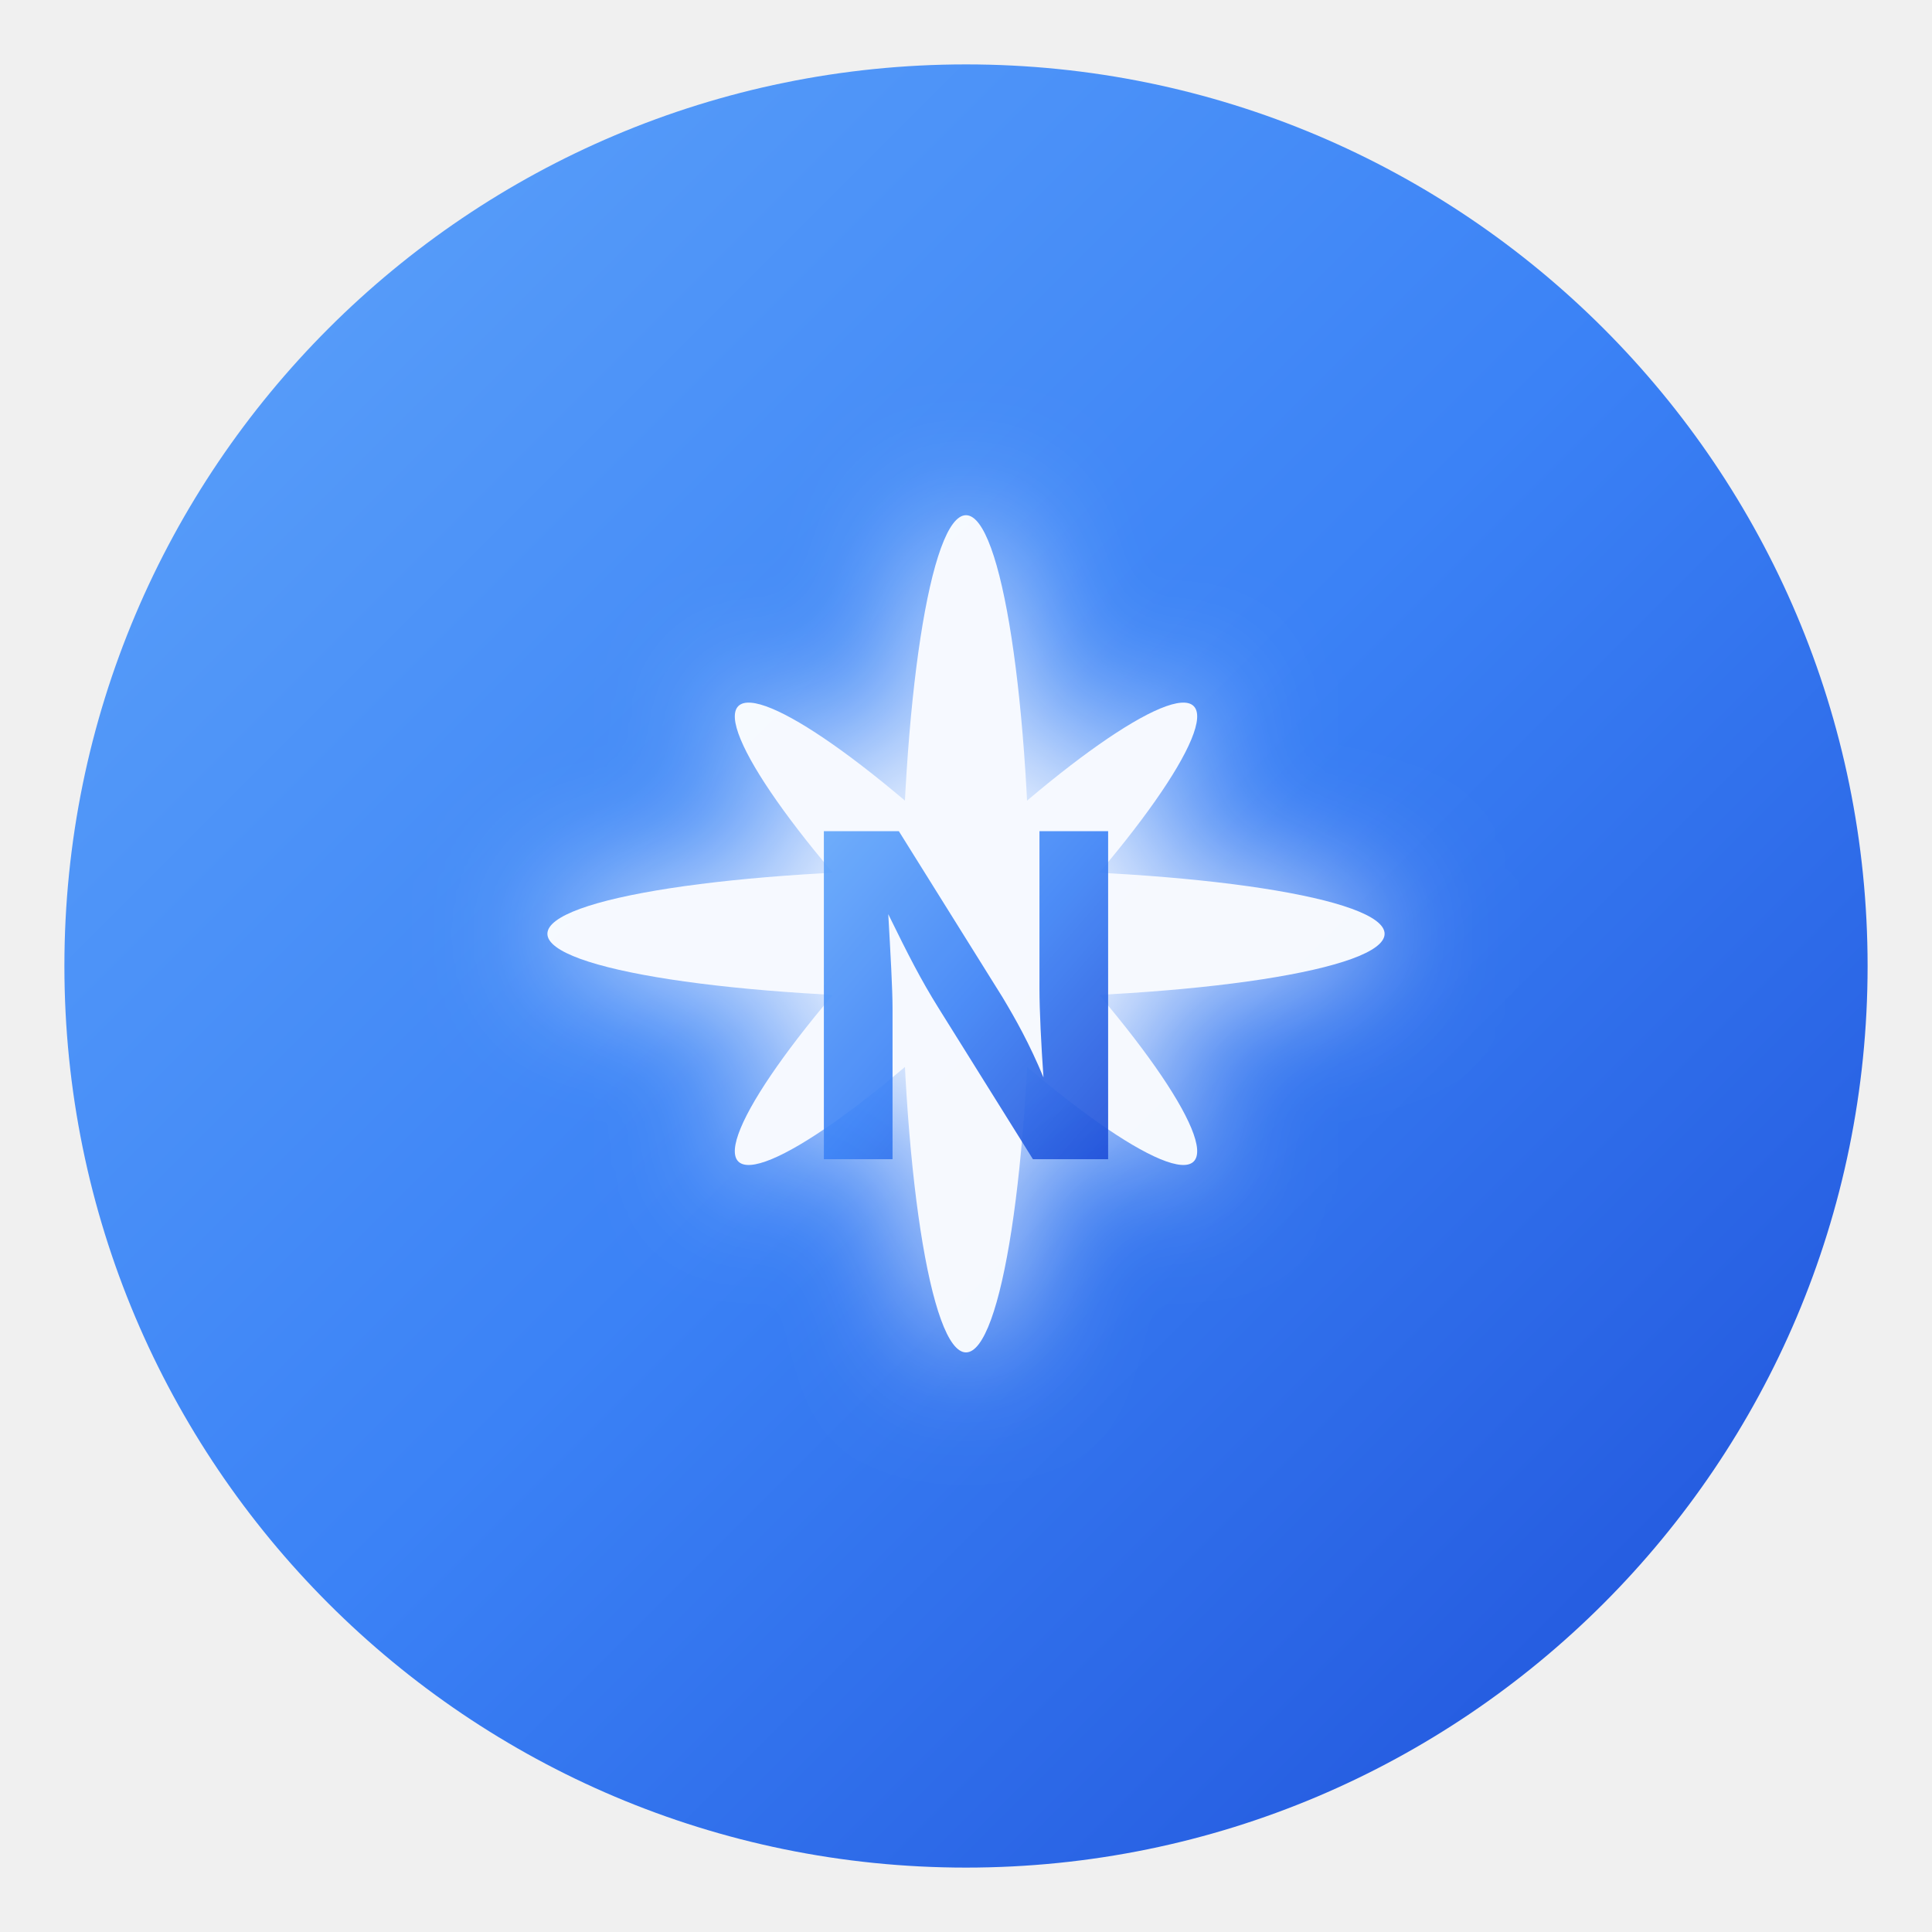
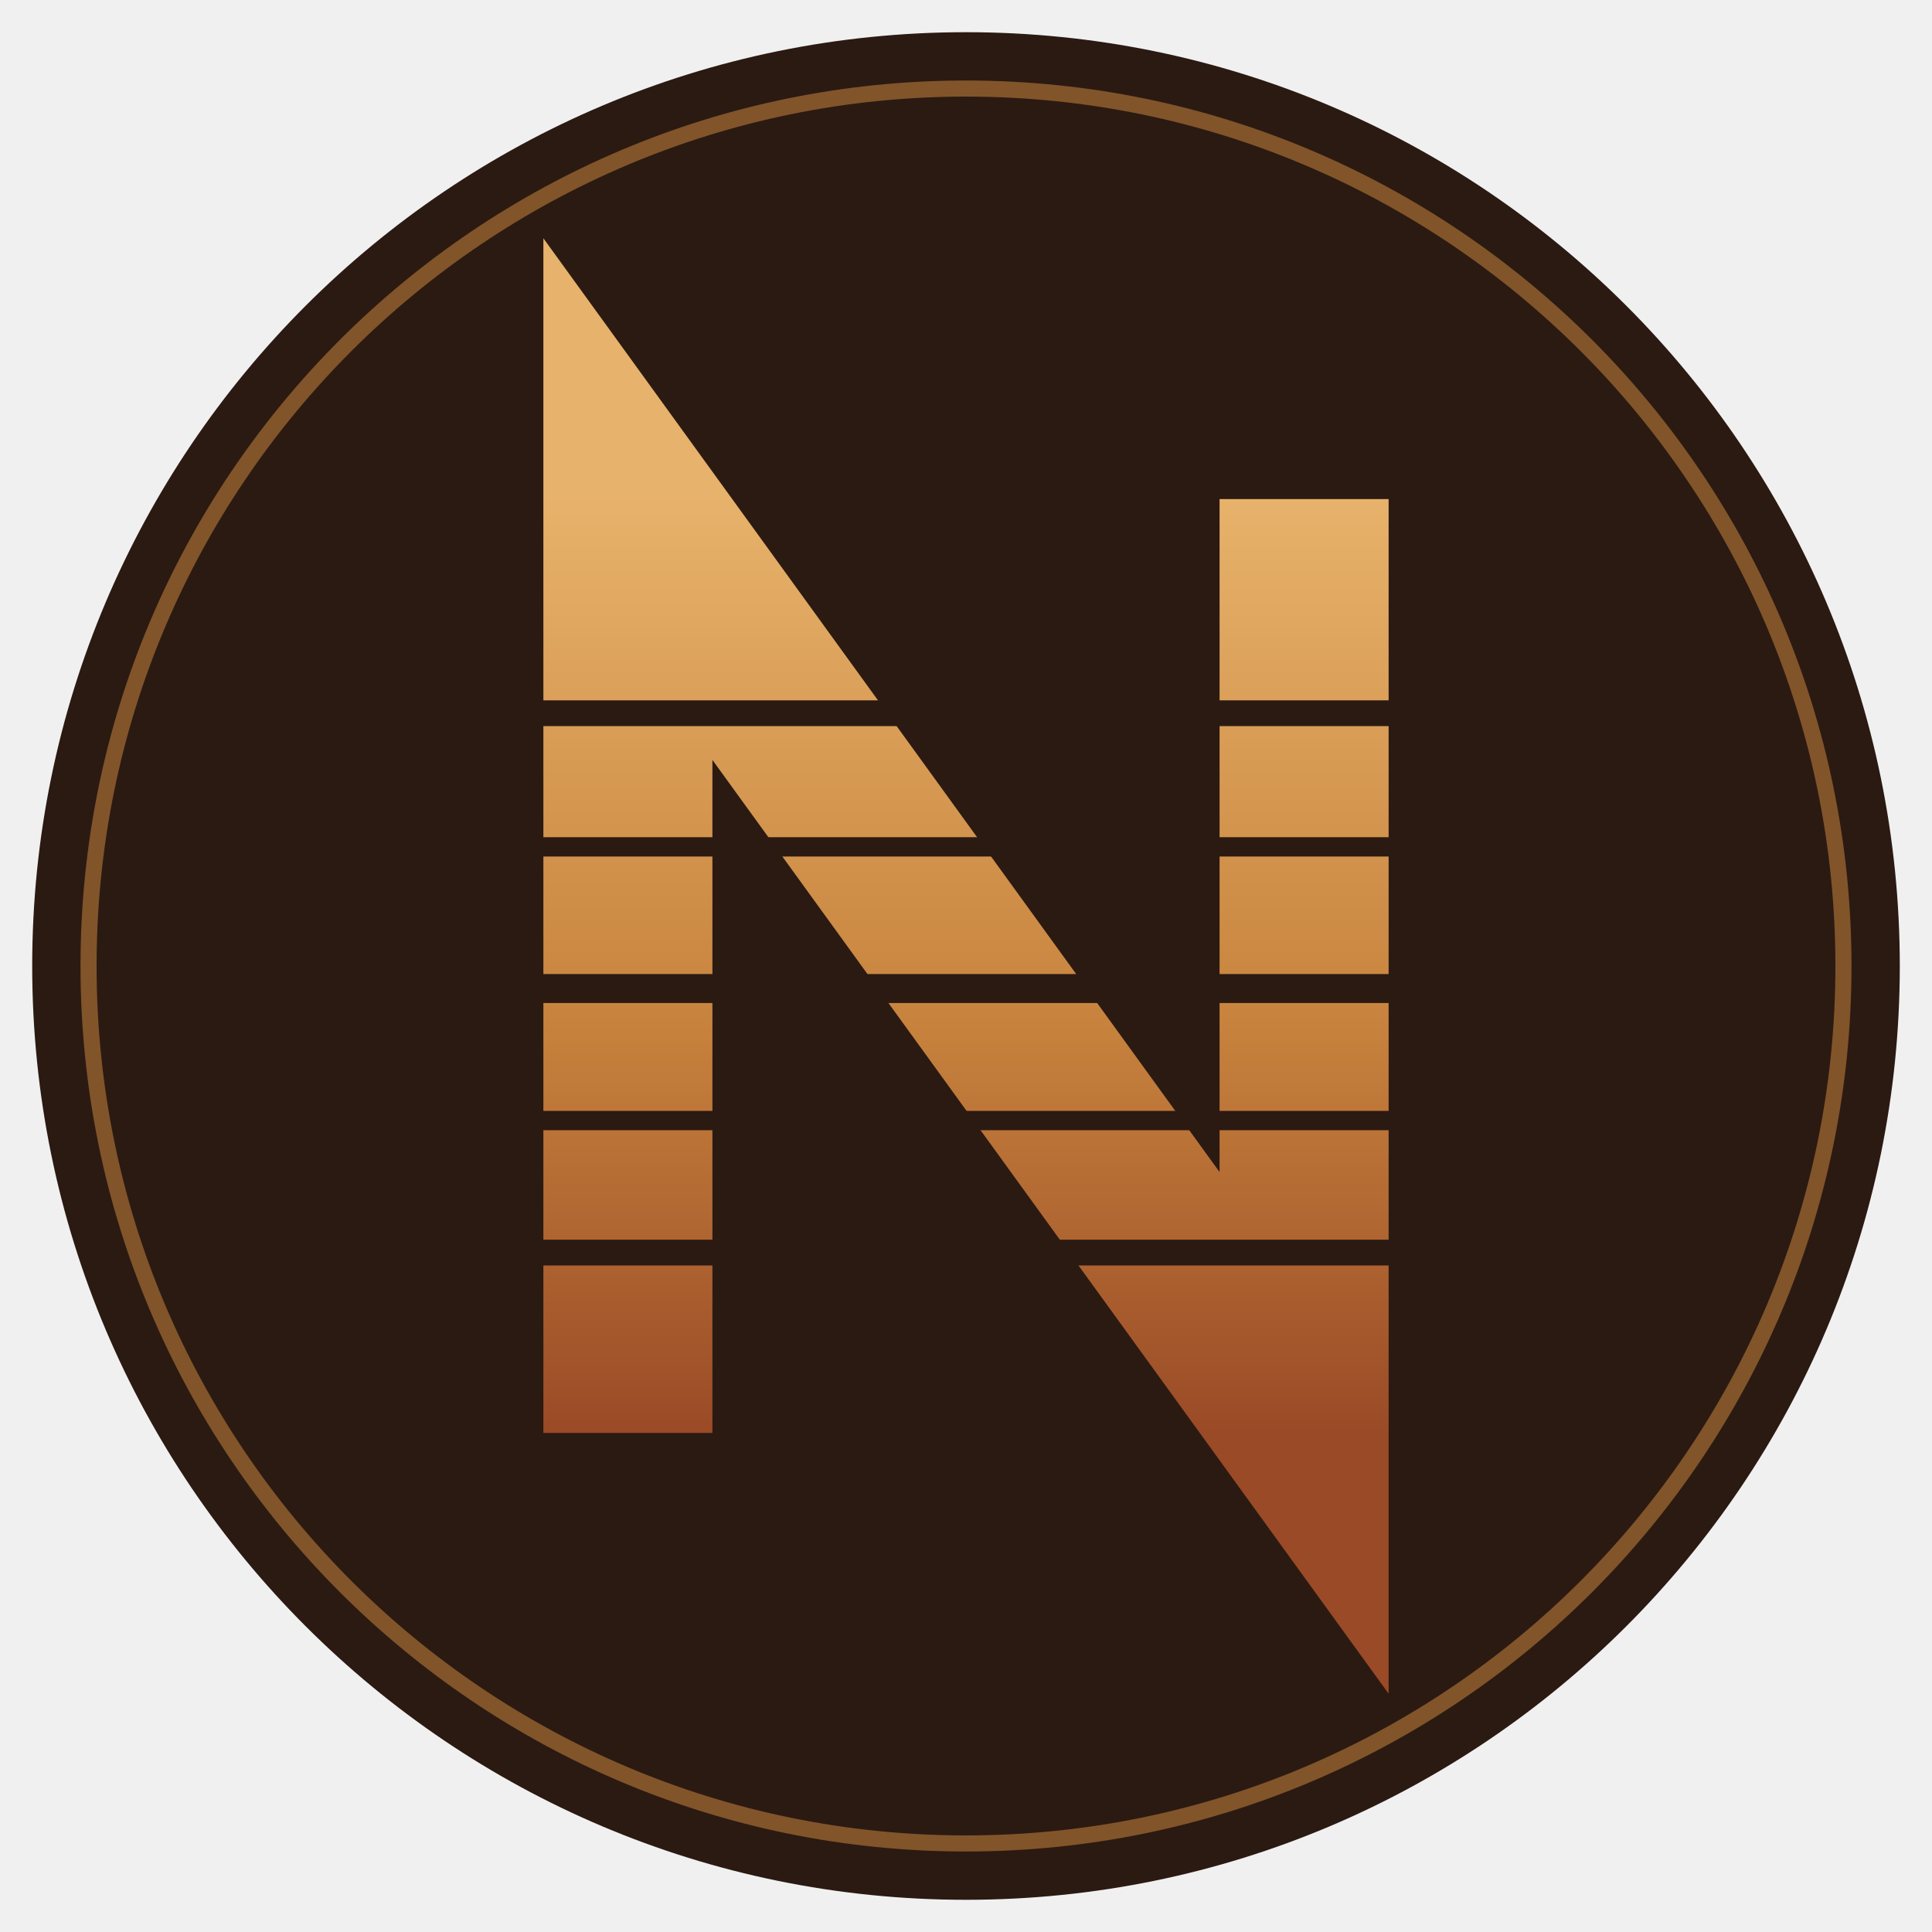
- <svg xmlns="http://www.w3.org/2000/svg" viewBox="0 0 120 120" width="120" height="120">
+ <svg xmlns="http://www.w3.org/2000/svg" viewBox="0 0 120 120" width="120" height="120" role="img" aria-label="Nova Lux">
  <defs>
-     <linearGradient id="glow" x1="0%" y1="0%" x2="100%" y2="100%">
-       <stop offset="0%" stop-color="#60a5fa" />
-       <stop offset="50%" stop-color="#3b82f6" />
-       <stop offset="100%" stop-color="#1d4ed8" />
+     <linearGradient id="caramel" x1="0" y1="0" x2="0" y2="1">
+       <stop offset="0" stop-color="#E7B26B" />
+       <stop offset="0.55" stop-color="#C8843E" />
+       <stop offset="1" stop-color="#9A4A26" />
    </linearGradient>
-     <filter id="soft-glow" x="-30%" y="-30%" width="160%" height="160%">
-       <feGaussianBlur stdDeviation="4" result="blur" />
-       <feMerge>
-         <feMergeNode in="blur" />
-         <feMergeNode in="SourceGraphic" />
-       </feMerge>
-     </filter>
+     <mask id="layers" maskUnits="userSpaceOnUse" x="0" y="0" width="120" height="120">
+       <rect width="120" height="120" fill="#fff" />
+       <rect x="0" y="43.5" width="120" height="1.6" fill="#000" />
+       <rect x="0" y="52" width="120" height="1.2" fill="#000" />
+       <rect x="0" y="60.5" width="120" height="1.8" fill="#000" />
+       <rect x="0" y="69" width="120" height="1.2" fill="#000" />
+       <rect x="0" y="77" width="120" height="1.6" fill="#000" />
+     </mask>
  </defs>
-   <circle cx="60" cy="60" r="56" fill="url(#glow)" />
-   <g transform="translate(60,58)" fill="#fff" opacity="0.95" filter="url(#soft-glow)">
-     <ellipse cx="0" cy="0" rx="4" ry="26" />
-     <ellipse cx="0" cy="0" rx="26" ry="4" />
-     <ellipse cx="0" cy="0" rx="3.5" ry="20" transform="rotate(45)" />
-     <ellipse cx="0" cy="0" rx="3.5" ry="20" transform="rotate(-45)" />
-     <circle cx="0" cy="0" r="8" fill="#fff" />
+   <circle cx="60" cy="60" r="58" fill="#2B1A12" />
+   <circle cx="60" cy="60" r="54.5" fill="none" stroke="#C8843E" stroke-opacity="0.55" stroke-width="1" />
+   <g mask="url(#layers)">
+     <path d="M39 89 V31 L81 89 V31" fill="none" stroke="url(#caramel)" stroke-width="10.5" stroke-linejoin="miter" stroke-miterlimit="6" />
  </g>
-   <text x="60" y="72" text-anchor="middle" font-family="Inter,system-ui,sans-serif" font-size="28" font-weight="700" fill="url(#glow)" opacity="0.9">N</text>
</svg>
